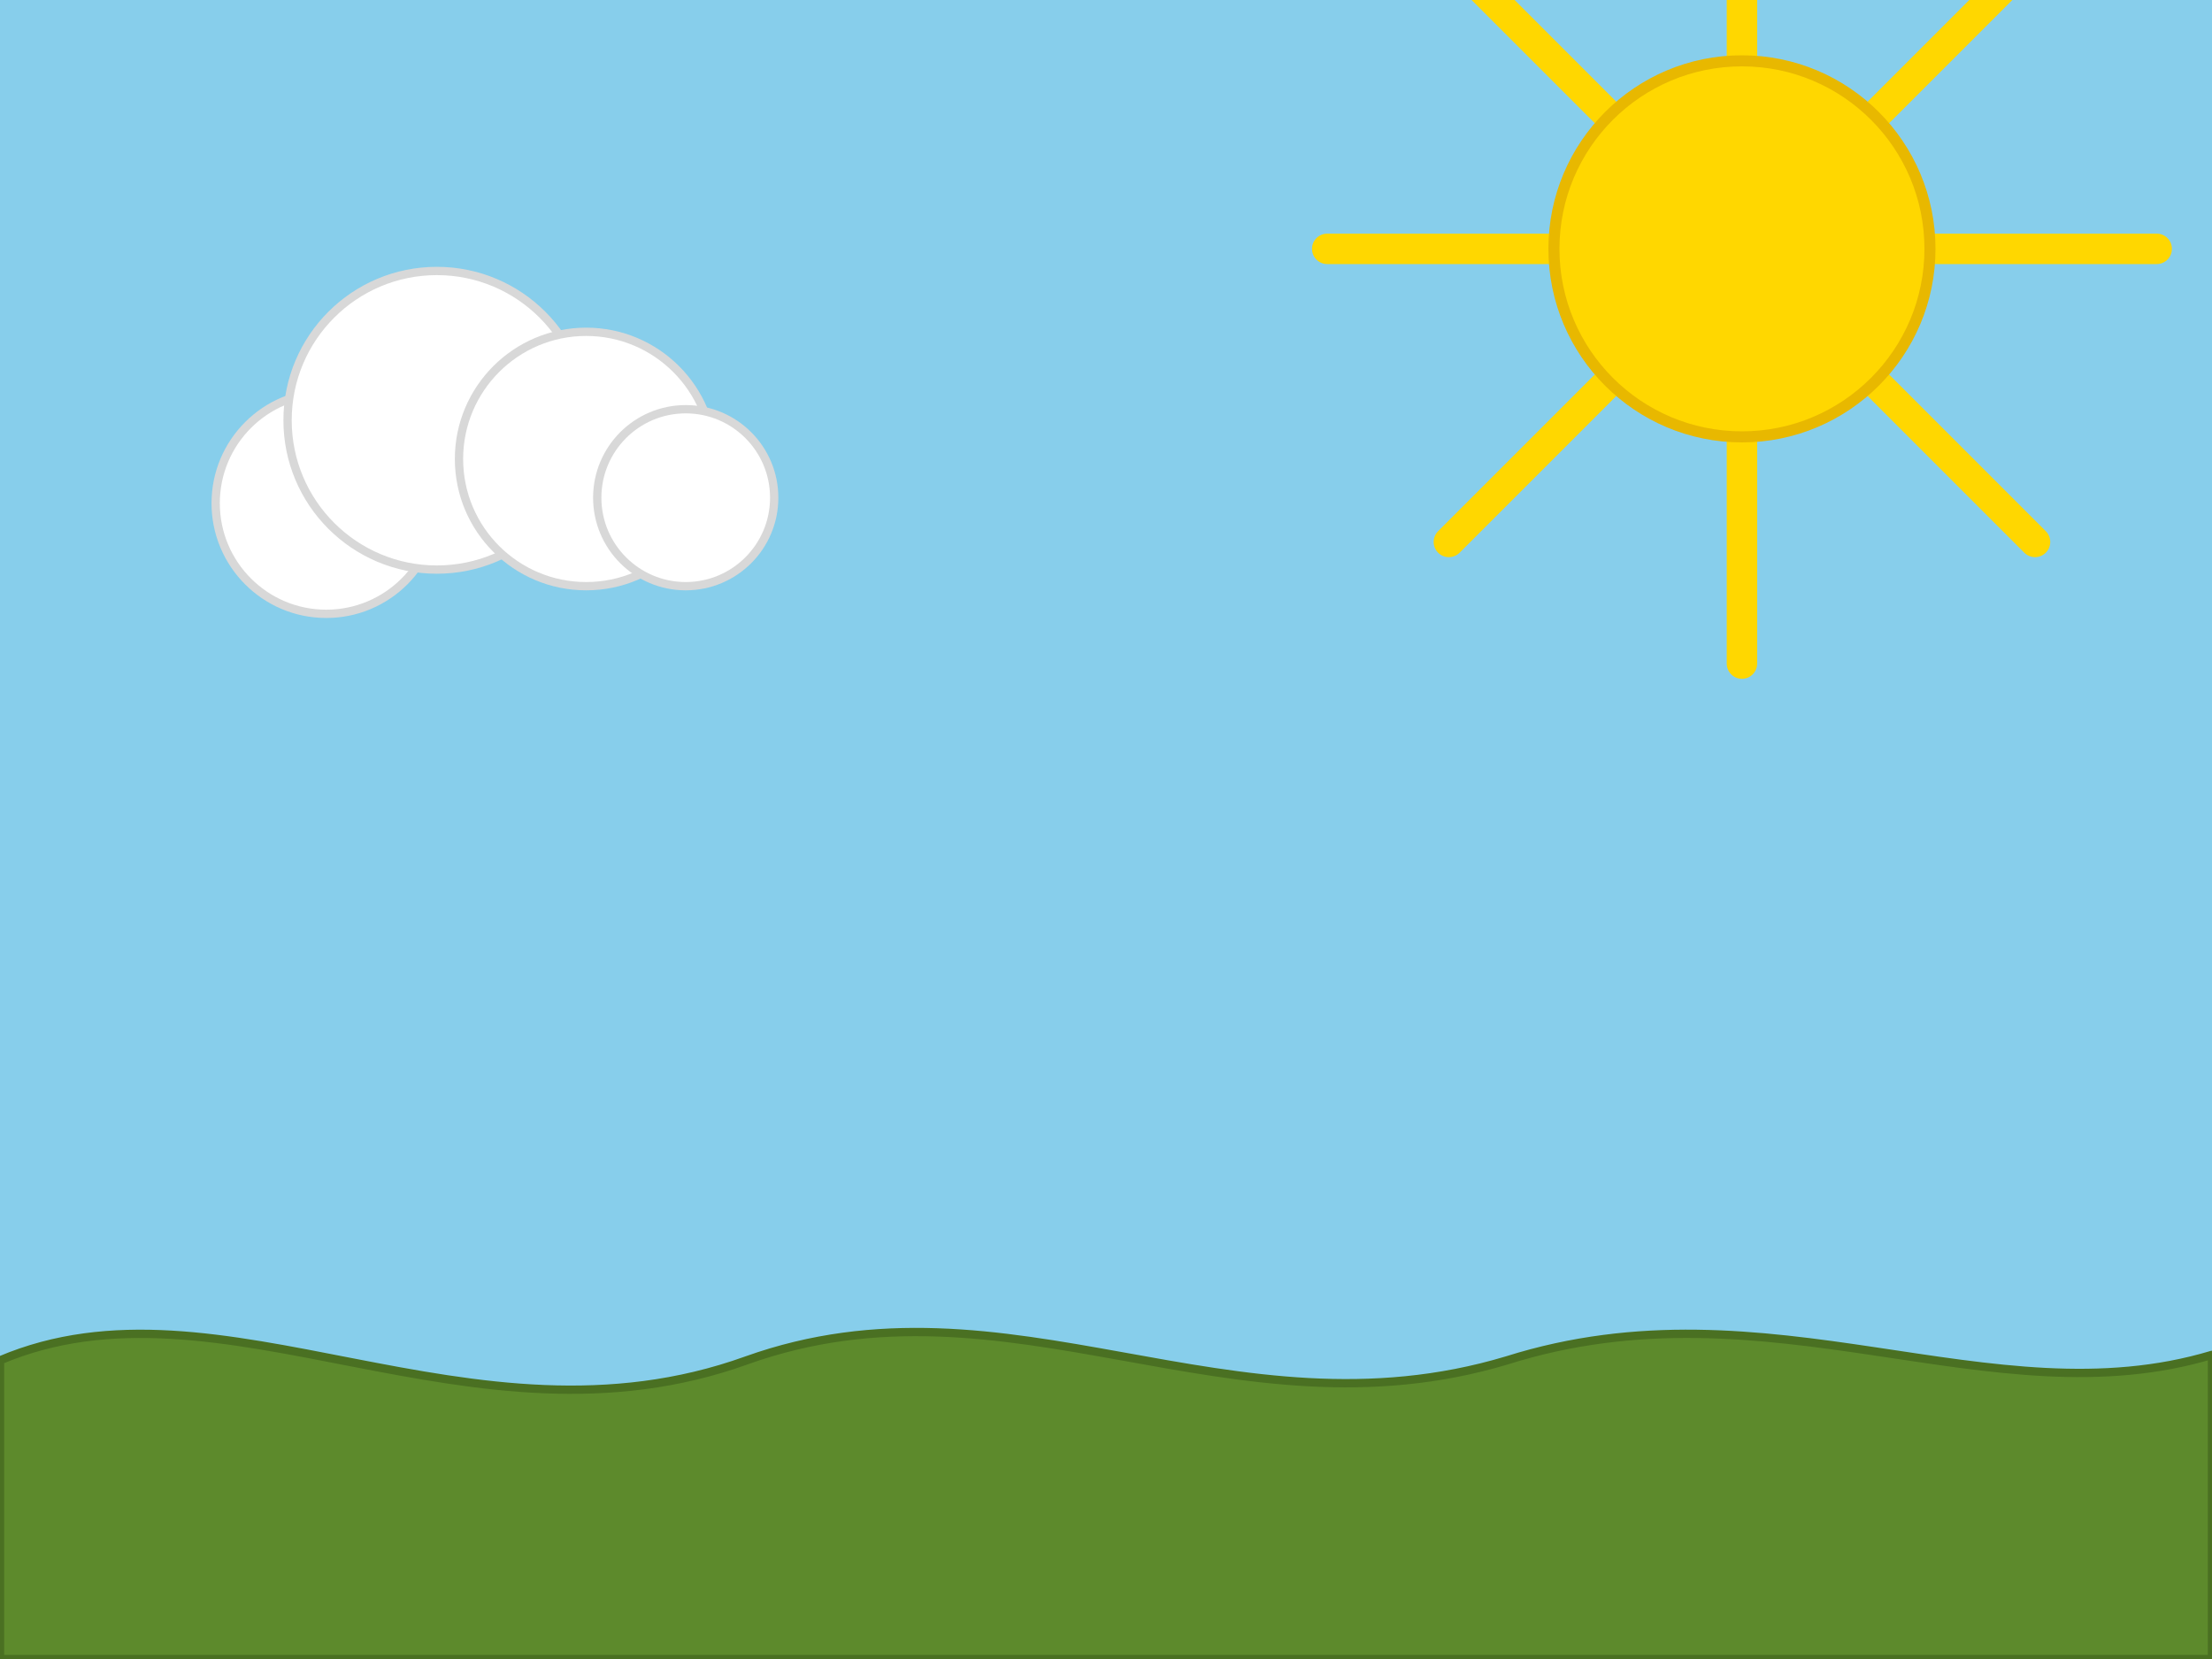
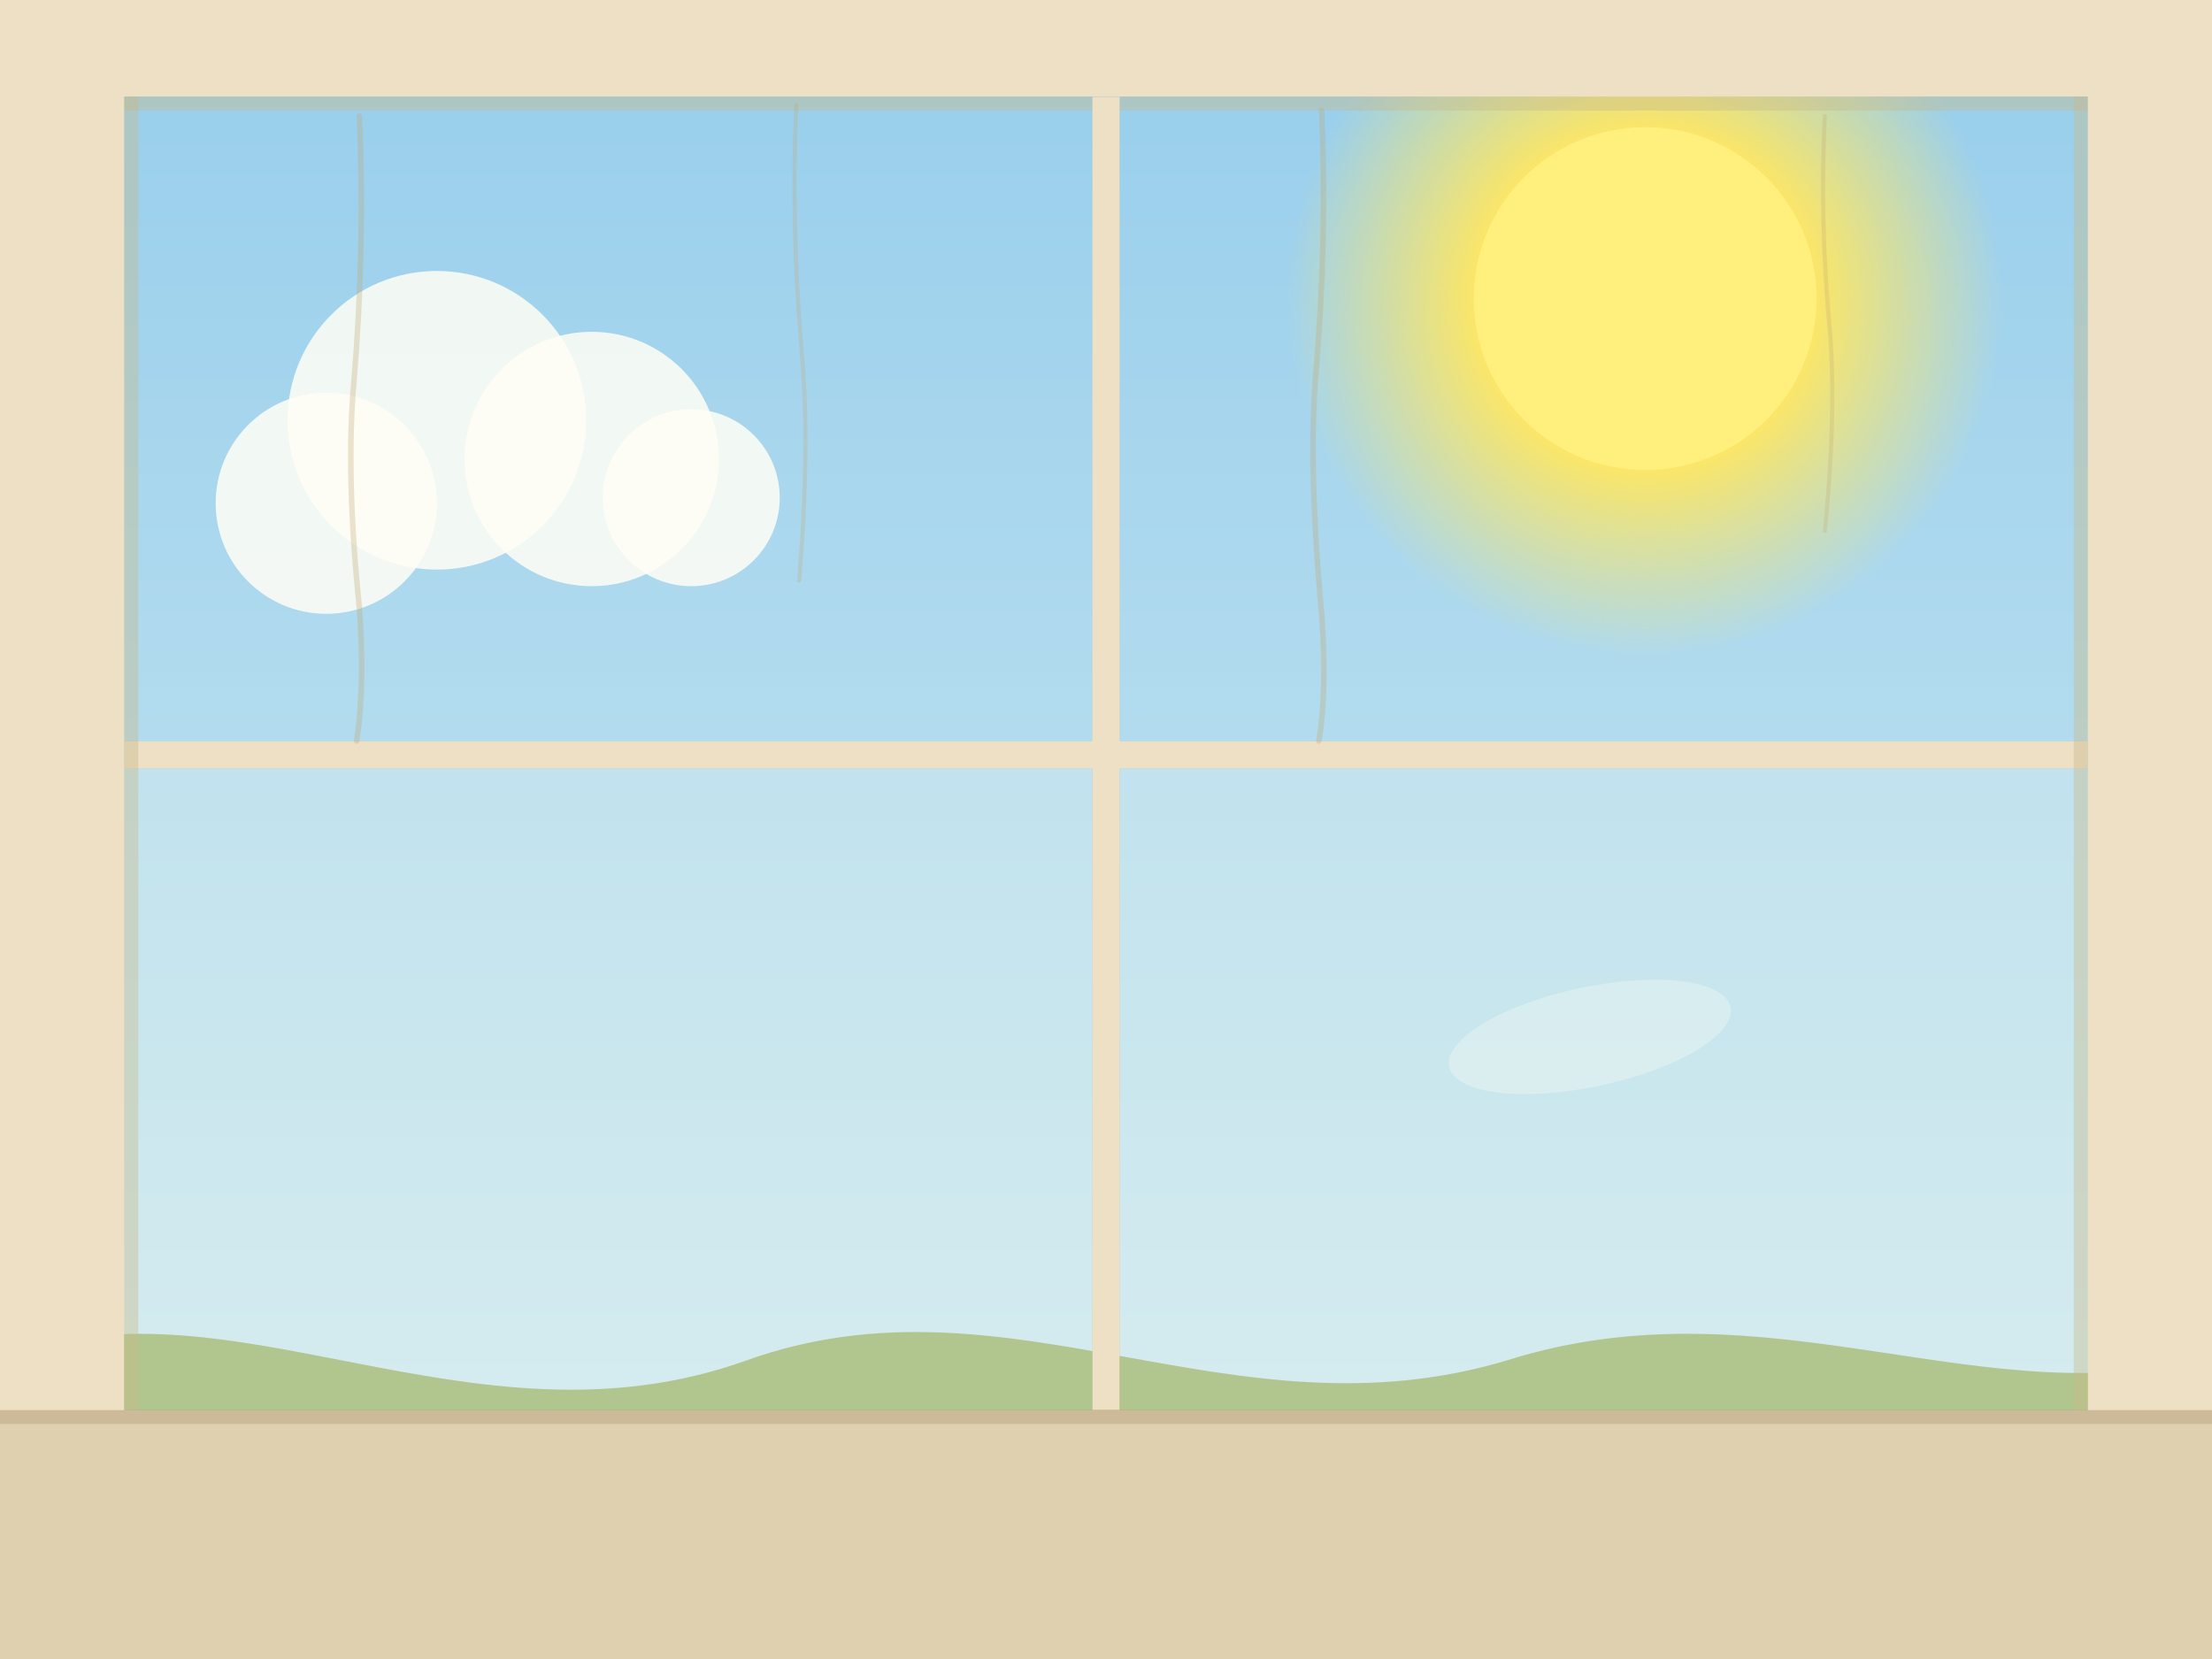
<svg xmlns="http://www.w3.org/2000/svg" viewBox="0 0 800 600">
-   <rect width="800" height="600" fill="#87CEEB" />
-   <line x1="630" y1="90" x2="630" y2="-60" stroke="#FFD700" stroke-width="11" stroke-linecap="round" />
-   <line x1="630" y1="90" x2="736" y2="-16" stroke="#FFD700" stroke-width="11" stroke-linecap="round" />
-   <line x1="630" y1="90" x2="780" y2="90" stroke="#FFD700" stroke-width="11" stroke-linecap="round" />
-   <line x1="630" y1="90" x2="736" y2="196" stroke="#FFD700" stroke-width="11" stroke-linecap="round" />
-   <line x1="630" y1="90" x2="630" y2="240" stroke="#FFD700" stroke-width="11" stroke-linecap="round" />
-   <line x1="630" y1="90" x2="524" y2="196" stroke="#FFD700" stroke-width="11" stroke-linecap="round" />
-   <line x1="630" y1="90" x2="480" y2="90" stroke="#FFD700" stroke-width="11" stroke-linecap="round" />
-   <line x1="630" y1="90" x2="524" y2="-16" stroke="#FFD700" stroke-width="11" stroke-linecap="round" />
-   <circle cx="630" cy="90" r="68" fill="#FFD700" stroke="#E8B800" stroke-width="4" />
-   <circle cx="118" cy="182" r="40" fill="white" stroke="#D8D8D8" stroke-width="3" />
-   <circle cx="158" cy="152" r="54" fill="white" stroke="#D8D8D8" stroke-width="3" />
-   <circle cx="212" cy="166" r="46" fill="white" stroke="#D8D8D8" stroke-width="3" />
-   <circle cx="248" cy="180" r="32" fill="white" stroke="#D8D8D8" stroke-width="3" />
-   <path d="M 0 492 C 80 458, 170 528, 270 492 C 365 458, 445 522, 545 492 C 640 462, 720 514, 800 490 L 800 600 L 0 600 Z" fill="#5D8A2C" stroke="#4A7022" stroke-width="3" stroke-linejoin="round" />
+   <defs>
+     <linearGradient id="sky-s" x1="0" y1="0" x2="0" y2="1">
+       <stop offset="0%" stop-color="#4AABF0" />
+       <stop offset="100%" stop-color="#B8E2F8" />
+     </linearGradient>
+     <radialGradient id="sun-glow" cx="50%" cy="50%" r="50%">
+       <stop offset="0%" stop-color="#FFFDE7" />
+       <stop offset="45%" stop-color="#FFD700" />
+       <stop offset="100%" stop-color="#FFD700" stop-opacity="0" />
+     </radialGradient>
+   </defs>
+   <rect width="800" height="600" fill="url(#sky-s)" />
+   <circle cx="595" cy="108" r="130" fill="url(#sun-glow)" />
+   <circle cx="595" cy="108" r="62" fill="#FFE530" />
+   <circle cx="118" cy="182" r="40" fill="white" opacity="0.85" />
+   <circle cx="158" cy="152" r="54" fill="white" opacity="0.85" />
+   <circle cx="214" cy="166" r="46" fill="white" opacity="0.85" />
+   <circle cx="250" cy="180" r="32" fill="white" opacity="0.85" />
+   <path d="M 0 492 C 80 458, 170 528, 270 492 C 365 458, 445 522, 545 492 C 640 462, 720 514, 800 490 L 800 600 L 0 600 Z" fill="#5D8A2C" />
+   <rect x="45" y="35" width="350" height="233" fill="#FFFDE8" opacity="0.42" />
+   <rect x="405" y="35" width="350" height="233" fill="#FFFDE8" opacity="0.42" />
+   <rect x="45" y="278" width="350" height="232" fill="#FFFDE8" opacity="0.52" />
+   <rect x="405" y="278" width="350" height="232" fill="#FFFDE8" opacity="0.52" />
+   <rect x="0" y="0" width="800" height="35" fill="#EDE0C4" />
+   <rect x="0" y="0" width="45" height="600" fill="#EDE0C4" />
+   <rect x="755" y="0" width="45" height="600" fill="#EDE0C4" />
+   <rect x="395" y="35" width="10" height="475" fill="#EDE0C4" />
+   <rect x="45" y="268" width="710" height="10" fill="#EDE0C4" />
+   <rect x="0" y="510" width="800" height="90" fill="#DFD0B0" />
+   <rect x="0" y="510" width="800" height="5" fill="#C5B090" opacity="0.70" />
+   <rect x="45" y="35" width="350" height="5" fill="#C8B888" opacity="0.40" />
+   <rect x="405" y="35" width="350" height="5" fill="#C8B888" opacity="0.40" />
+   <rect x="45" y="35" width="5" height="475" fill="#C8B888" opacity="0.40" />
+   <rect x="750" y="35" width="5" height="475" fill="#C8B888" opacity="0.40" />
+   <path d="M 130 42 Q 132 90 128 138 Q 125 172 130 220 Q 132 248 129 268" stroke="#C0A870" stroke-width="2" fill="none" opacity="0.32" stroke-linecap="round" />
+   <path d="M 288 38 Q 286 80 290 128 Q 293 162 289 210" stroke="#C0A870" stroke-width="1.5" fill="none" opacity="0.26" stroke-linecap="round" />
+   <path d="M 478 40 Q 480 86 476 134 Q 473 168 478 222 Q 480 250 477 268" stroke="#C0A870" stroke-width="2" fill="none" opacity="0.32" stroke-linecap="round" />
+   <path d="M 660 42 Q 658 80 662 122 Q 664 152 660 192" stroke="#C0A870" stroke-width="1.5" fill="none" opacity="0.26" stroke-linecap="round" />
+   <ellipse cx="575" cy="375" rx="52" ry="18" fill="#FFFEF5" opacity="0.30" transform="rotate(-12 575 375)" />
</svg>
